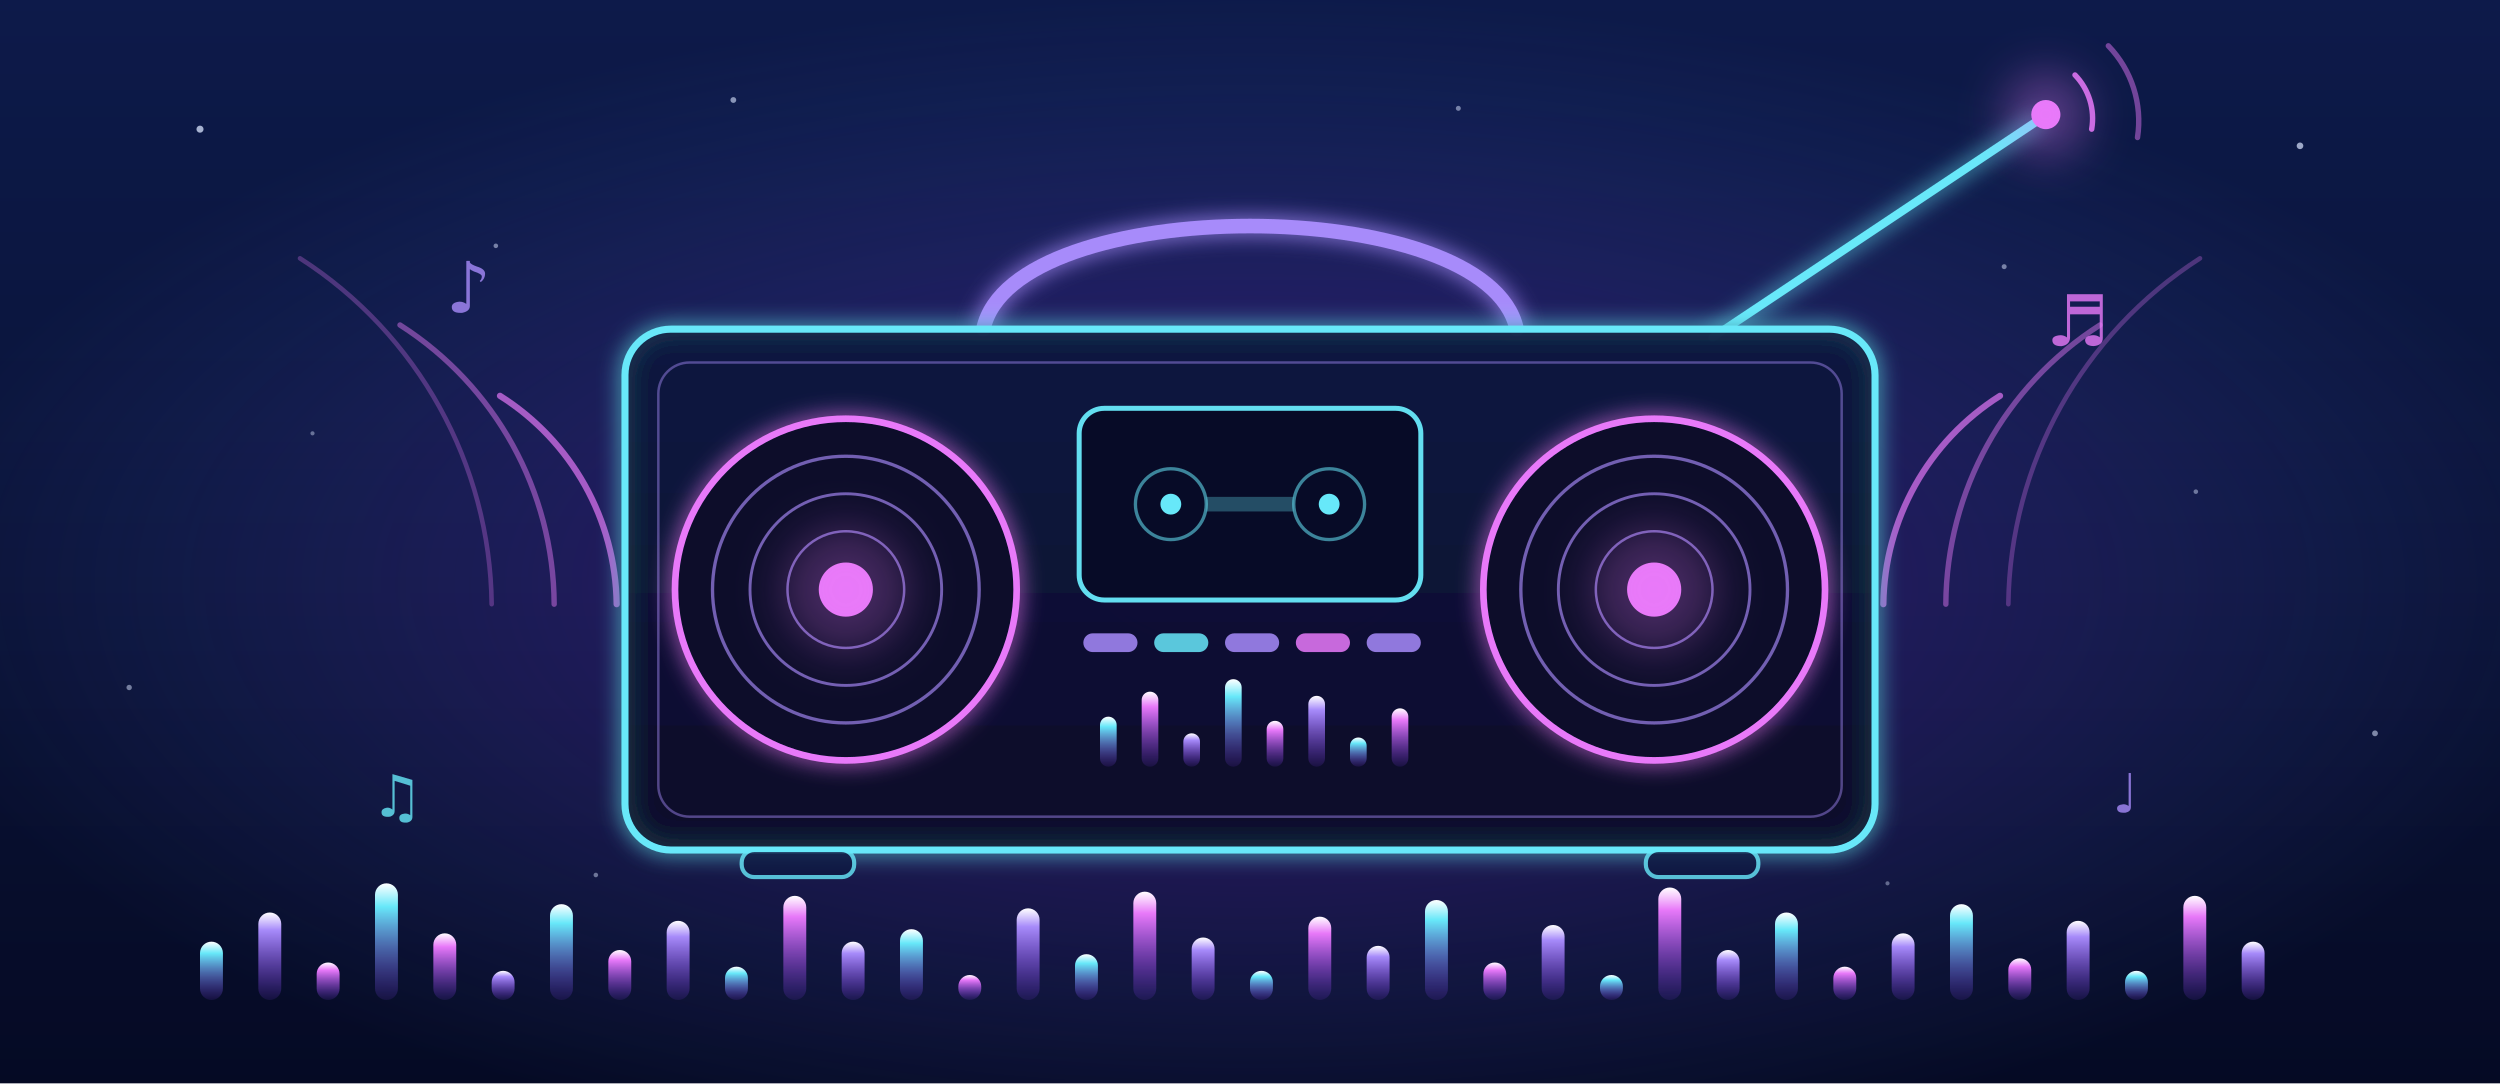
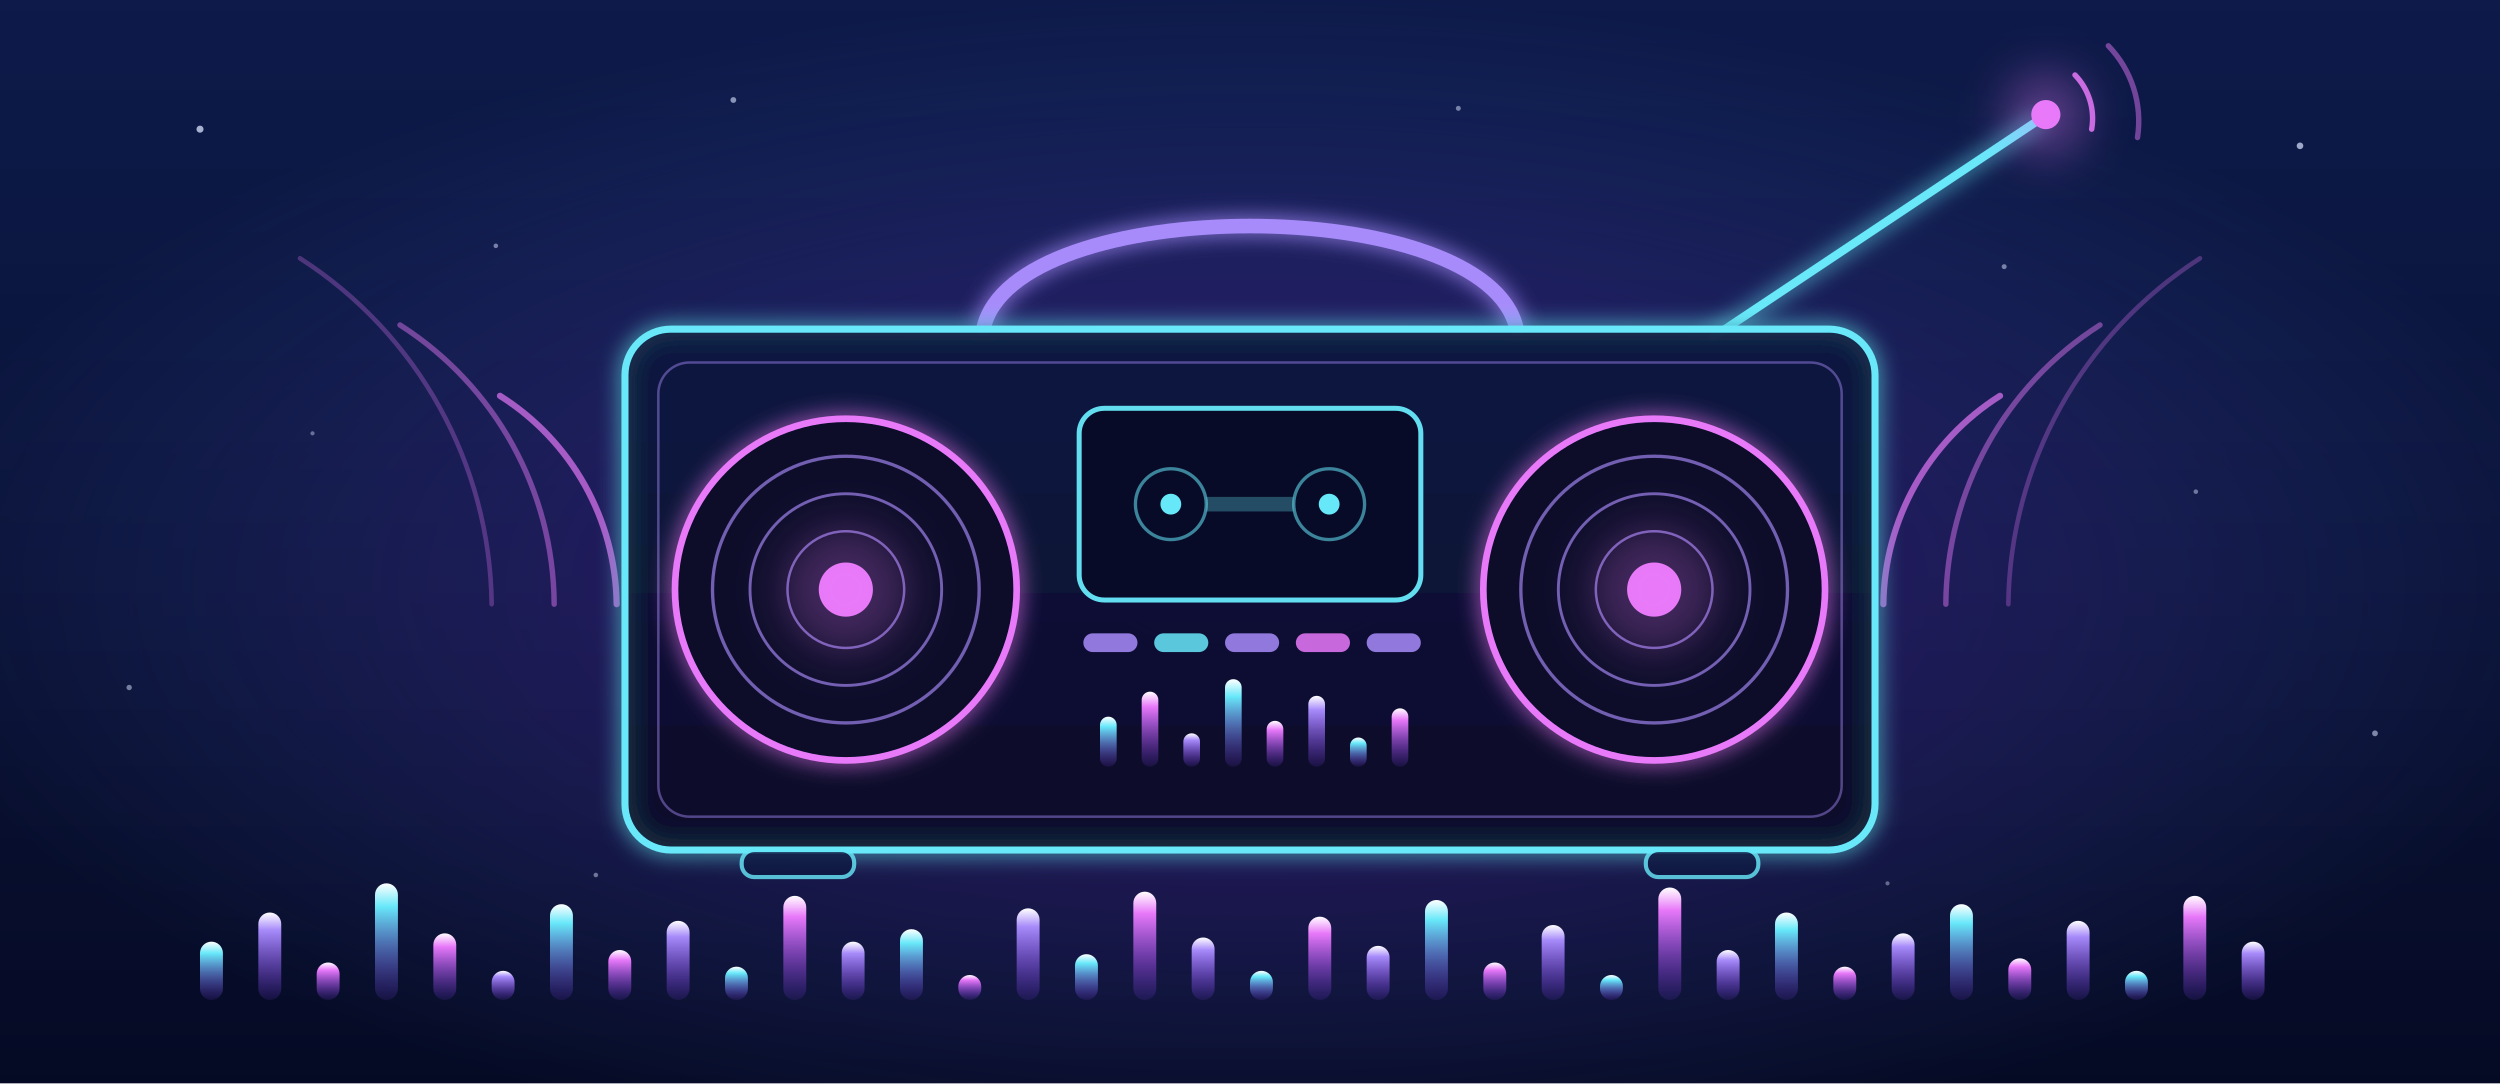
<svg xmlns="http://www.w3.org/2000/svg" viewBox="0 0 1200 520" width="1200" height="520" role="img" aria-hidden="true">
  <defs>
    <linearGradient id="fond" x1="0" y1="0" x2="0" y2="1">
      <stop offset="0" stop-color="#0d1a4a" />
      <stop offset="52%" stop-color="#0a1338" />
      <stop offset="100%" stop-color="#050a24" />
    </linearGradient>
    <radialGradient id="halo" cx="50%" cy="54%" r="54%">
      <stop offset="0" stop-color="#e879f9" stop-opacity=".30" />
      <stop offset="45%" stop-color="#7c3aed" stop-opacity=".20" />
      <stop offset="100%" stop-color="#5b8dff" stop-opacity="0" />
    </radialGradient>
    <linearGradient id="corps" x1="0" y1="0" x2="0" y2="1">
      <stop offset="0" stop-color="#0d1740" stop-opacity=".92" />
      <stop offset="100%" stop-color="#070d2a" stop-opacity=".92" />
    </linearGradient>
    <linearGradient id="bar" x1="0" y1="0" x2="0" y2="1">
      <stop offset="0" stop-color="#ffffff" />
      <stop offset="20%" stop-color="#e879f9" />
      <stop offset="100%" stop-color="#7c3aed" stop-opacity=".12" />
    </linearGradient>
    <linearGradient id="bar2" x1="0" y1="0" x2="0" y2="1">
      <stop offset="0" stop-color="#ffffff" />
      <stop offset="20%" stop-color="#67e8f9" />
      <stop offset="100%" stop-color="#7c3aed" stop-opacity=".12" />
    </linearGradient>
    <linearGradient id="bar3" x1="0" y1="0" x2="0" y2="1">
      <stop offset="0" stop-color="#ffffff" />
      <stop offset="20%" stop-color="#a78bfa" />
      <stop offset="100%" stop-color="#7c3aed" stop-opacity=".12" />
    </linearGradient>
    <filter id="neon" x="-40%" y="-40%" width="180%" height="180%">
      <feGaussianBlur stdDeviation="5" result="f" />
      <feMerge>
        <feMergeNode in="f" />
        <feMergeNode in="SourceGraphic" />
      </feMerge>
    </filter>
    <filter id="doux" x="-60%" y="-60%" width="220%" height="220%">
      <feGaussianBlur stdDeviation="11" />
    </filter>
  </defs>
+   <style>
+     .b{transform-box:fill-box;transform-origin:50% 100%;animation-name:eq;
+        animation-timing-function:ease-in-out;animation-iteration-count:infinite;animation-direction:alternate}
+     @keyframes eq{from{transform:scaleY(.16)}to{transform:scaleY(1)}}
+     .v1{animation-duration:.95s;animation-delay:-.10s}
+     .v2{animation-duration:1.25s;animation-delay:-.60s}
+     .v3{animation-duration:.80s;animation-delay:-.35s}
+     .v4{animation-duration:1.55s;animation-delay:-.90s}
+     .v5{animation-duration:1.10s;animation-delay:-.20s}
+     .v6{animation-duration:1.40s;animation-delay:-1.1s}
+     .v7{animation-duration:.88s;animation-delay:-.70s}
+     .v8{animation-duration:1.70s;animation-delay:-.45s}
+     .n{animation-name:monte;animation-timing-function:linear;animation-iteration-count:infinite;opacity:0}
+     @keyframes monte{
+       0%{transform:translateY(0) rotate(-6deg);opacity:0}
+       14%{opacity:.9}
+       78%{opacity:.5}
+       100%{transform:translateY(-150px) rotate(14deg);opacity:0}
+     }
+     .u{animation-name:bulle;animation-timing-function:linear;animation-iteration-count:infinite;opacity:0}
+     @keyframes bulle{
+       0%{transform:translateY(0);opacity:0}
+       16%{opacity:.8}
+       100%{transform:translateY(-380px);opacity:0}
+     }
+     @media (prefers-reduced-motion: reduce){
+       .b,.n,.u{animation:none}
+       .n,.u{opacity:.6}
+     }
+   </style>
  <rect width="1200" height="520" fill="url(#fond)" />
  <rect width="1200" height="520" fill="url(#halo)" />
+   <g>
+     <circle class="u" cx="525" cy="538" r="1.5" fill="#67e8f9" style="animation-duration:13.2s;animation-delay:-6.6s" />
+     <circle class="u" cx="430" cy="533" r="2.1" fill="#a78bfa" style="animation-duration:11.6s;animation-delay:-0.1s" />
+     <circle class="u" cx="204" cy="529" r="3.5" fill="#e879f9" style="animation-duration:12.7s;animation-delay:-8.3s" />
+     <circle class="u" cx="200" cy="516" r="2.4" fill="#dbe6ff" style="animation-duration:11.1s;animation-delay:-4.3s" />
+     <circle class="u" cx="173" cy="536" r="3.9" fill="#67e8f9" style="animation-duration:12.6s;animation-delay:-12.7s" />
+     <circle class="u" cx="821" cy="504" r="4.5" fill="#a78bfa" style="animation-duration:16.6s;animation-delay:-0.0s" />
+     <circle class="u" cx="459" cy="503" r="2.9" fill="#e879f9" style="animation-duration:17.8s;animation-delay:-6.0s" />
+     <circle class="u" cx="179" cy="536" r="3.4" fill="#dbe6ff" style="animation-duration:16.0s;animation-delay:-4.0s" />
+     <circle class="u" cx="208" cy="519" r="2.5" fill="#67e8f9" style="animation-duration:17.7s;animation-delay:-11.4s" />
+     <circle class="u" cx="271" cy="508" r="2.2" fill="#a78bfa" style="animation-duration:9.9s;animation-delay:-0.9s" />
+     <circle class="u" cx="1027" cy="511" r="3.6" fill="#e879f9" style="animation-duration:10.7s;animation-delay:-7.6s" />
+     <circle class="u" cx="298" cy="526" r="3.5" fill="#dbe6ff" style="animation-duration:10.0s;animation-delay:-6.3s" />
+     <circle class="u" cx="465" cy="500" r="2.3" fill="#67e8f9" style="animation-duration:17.7s;animation-delay:-12.1s" />
+     <circle class="u" cx="652" cy="501" r="2.1" fill="#a78bfa" style="animation-duration:12.5s;animation-delay:-12.8s" />
+     <circle class="u" cx="235" cy="502" r="4.6" fill="#e879f9" style="animation-duration:10.9s;animation-delay:-3.9s" />
+     <circle class="u" cx="703" cy="518" r="2.6" fill="#dbe6ff" style="animation-duration:9.7s;animation-delay:-3.1s" />
+     <circle class="u" cx="527" cy="500" r="3.3" fill="#67e8f9" style="animation-duration:12.3s;animation-delay:-6.8s" />
+     <circle class="u" cx="1020" cy="536" r="1.8" fill="#a78bfa" style="animation-duration:12.5s;animation-delay:-9.4s" />
+     <circle class="u" cx="666" cy="514" r="4.0" fill="#e879f9" style="animation-duration:11.2s;animation-delay:-2.8s" />
+     <circle class="u" cx="1164" cy="512" r="3.6" fill="#dbe6ff" style="animation-duration:12.5s;animation-delay:-7.2s" />
+     <circle class="u" cx="190" cy="526" r="1.6" fill="#67e8f9" style="animation-duration:10.0s;animation-delay:-7.7s" />
+     <circle class="u" cx="552" cy="515" r="3.8" fill="#a78bfa" style="animation-duration:12.5s;animation-delay:-6.3s" />
+     <circle class="u" cx="1035" cy="518" r="3.1" fill="#e879f9" style="animation-duration:17.4s;animation-delay:-14.7s" />
+     <circle class="u" cx="288" cy="514" r="2.9" fill="#dbe6ff" style="animation-duration:14.9s;animation-delay:-9.2s" />
+     <circle class="u" cx="181" cy="517" r="2.1" fill="#67e8f9" style="animation-duration:17.2s;animation-delay:-11.2s" />
+     <circle class="u" cx="171" cy="517" r="2.7" fill="#a78bfa" style="animation-duration:11.2s;animation-delay:-0.7s" />
+   </g>
  <g fill="#dbe6ff">
    <circle cx="96" cy="62" r="1.7" opacity=".75" />
    <circle cx="238" cy="118" r="1.1" opacity=".5" />
    <circle cx="352" cy="48" r="1.4" opacity=".6" />
    <circle cx="150" cy="208" r="1" opacity=".42" />
    <circle cx="62" cy="330" r="1.3" opacity=".5" />
    <circle cx="286" cy="420" r="1.1" opacity=".45" />
    <circle cx="1104" cy="70" r="1.6" opacity=".7" />
    <circle cx="962" cy="128" r="1.2" opacity=".5" />
    <circle cx="1054" cy="236" r="1.1" opacity=".45" />
    <circle cx="1140" cy="352" r="1.4" opacity=".55" />
    <circle cx="906" cy="424" r="1" opacity=".4" />
    <circle cx="700" cy="52" r="1.2" opacity=".5" />
  </g>
  <g fill="none" stroke="#e879f9" stroke-linecap="round" opacity=".75">
    <path d="M296 290 a120 120 0 0 0 -56 -100" stroke-width="3" opacity=".9" />
    <path d="M266 290 a160 160 0 0 0 -74 -134" stroke-width="2.6" opacity=".6" />
    <path d="M236 290 a200 200 0 0 0 -92 -166" stroke-width="2.2" opacity=".38" />
    <path d="M904 290 a120 120 0 0 1 56 -100" stroke-width="3" opacity=".9" />
    <path d="M934 290 a160 160 0 0 1 74 -134" stroke-width="2.6" opacity=".6" />
    <path d="M964 290 a200 200 0 0 1 92 -166" stroke-width="2.2" opacity=".38" />
  </g>
-   <g fill="#a78bfa" opacity=".8" font-family="Georgia, serif" font-size="34">
-     <text x="214" y="150">♪</text>
-     <text x="178" y="392" fill="#67e8f9" font-size="28">♫</text>
-     <text x="982" y="166" fill="#e879f9">♬</text>
-     <text x="1014" y="390" font-size="26">♩</text>
+   <g font-family="Georgia, serif">
+     <text class="n" x="150" y="430" fill="#a78bfa" font-size="31" style="animation-duration:13.1s;animation-delay:-9.4s">♪</text>
+     <text class="n" x="214" y="350" fill="#67e8f9" font-size="36" style="animation-duration:10.3s;animation-delay:-5.6s">♫</text>
+     <text class="n" x="252" y="500" fill="#e879f9" font-size="33" style="animation-duration:8.3s;animation-delay:-8.8s">♬</text>
+     <text class="n" x="960" y="420" fill="#dbe6ff" font-size="31" style="animation-duration:11.4s;animation-delay:-8.7s">♩</text>
+     <text class="n" x="1024" y="360" fill="#a78bfa" font-size="25" style="animation-duration:10.1s;animation-delay:-1.6s">♪</text>
+     <text class="n" x="1086" y="490" fill="#67e8f9" font-size="32" style="animation-duration:12.7s;animation-delay:-7.6s">♫</text>
+     <text class="n" x="320" y="510" fill="#e879f9" font-size="24" style="animation-duration:11.2s;animation-delay:-4.4s">♬</text>
+     <text class="n" x="880" y="505" fill="#dbe6ff" font-size="31" style="animation-duration:11.6s;animation-delay:-6.8s">♩</text>
+     <text class="n" x="108" y="470" fill="#a78bfa" font-size="26" style="animation-duration:11.4s;animation-delay:-9.1s">♪</text>
+     <text class="n" x="1134" y="450" fill="#67e8f9" font-size="25" style="animation-duration:7.4s;animation-delay:-2.1s">♫</text>
  </g>
  <g stroke="#67e8f9" stroke-width="4" stroke-linecap="round" filter="url(#neon)">
    <line x1="822" y1="162" x2="978" y2="58" />
  </g>
  <circle cx="982" cy="55" r="7" fill="#e879f9" />
  <circle cx="982" cy="55" r="20" fill="#e879f9" opacity=".35" filter="url(#doux)" />
  <g fill="none" stroke="#e879f9" stroke-width="2.6" stroke-linecap="round" opacity=".85">
    <path d="M996 36 a30 30 0 0 1 8 26" />
    <path d="M1012 22 a52 52 0 0 1 14 44" opacity=".55" />
  </g>
  <path d="M472 158 C 486 92, 714 92, 728 158" fill="none" stroke="#a78bfa" stroke-width="7" stroke-linecap="round" filter="url(#neon)" />
  <g filter="url(#neon)">
    <rect x="300" y="158" width="600" height="250" rx="22" fill="url(#corps)" stroke="#67e8f9" stroke-width="3.4" />
  </g>
  <rect x="316" y="174" width="568" height="218" rx="15" fill="none" stroke="#a78bfa" stroke-width="1.2" opacity=".45" />
  <g filter="url(#neon)">
    <circle cx="406" cy="283" r="82" fill="#070d2a" stroke="#e879f9" stroke-width="3.2" />
  </g>
  <g fill="none" stroke="#a78bfa" opacity=".65">
    <circle cx="406" cy="283" r="64" stroke-width="1.6" />
    <circle cx="406" cy="283" r="46" stroke-width="1.4" />
    <circle cx="406" cy="283" r="28" stroke-width="1.2" />
  </g>
  <circle cx="406" cy="283" r="13" fill="#e879f9" />
  <circle cx="406" cy="283" r="30" fill="#e879f9" opacity=".25" filter="url(#doux)" />
  <g filter="url(#neon)">
    <circle cx="794" cy="283" r="82" fill="#070d2a" stroke="#e879f9" stroke-width="3.2" />
  </g>
  <g fill="none" stroke="#a78bfa" opacity=".65">
    <circle cx="794" cy="283" r="64" stroke-width="1.6" />
    <circle cx="794" cy="283" r="46" stroke-width="1.4" />
    <circle cx="794" cy="283" r="28" stroke-width="1.2" />
  </g>
  <circle cx="794" cy="283" r="13" fill="#e879f9" />
  <circle cx="794" cy="283" r="30" fill="#e879f9" opacity=".25" filter="url(#doux)" />
  <rect x="518" y="196" width="164" height="92" rx="12" fill="#060b26" stroke="#67e8f9" stroke-width="2.4" opacity=".95" />
  <g fill="none" stroke="#67e8f9" stroke-width="1.6" opacity=".55">
    <circle cx="562" cy="242" r="17" />
    <circle cx="638" cy="242" r="17" />
  </g>
  <circle cx="562" cy="242" r="5" fill="#67e8f9" />
  <circle cx="638" cy="242" r="5" fill="#67e8f9" />
  <line x1="579" y1="242" x2="621" y2="242" stroke="#67e8f9" stroke-width="7" opacity=".3" />
  <g fill="#a78bfa" opacity=".85">
    <rect x="520" y="304" width="26" height="9" rx="4.5" />
    <rect x="554" y="304" width="26" height="9" rx="4.5" fill="#67e8f9" />
    <rect x="588" y="304" width="26" height="9" rx="4.5" />
    <rect x="622" y="304" width="26" height="9" rx="4.5" fill="#e879f9" />
    <rect x="656" y="304" width="26" height="9" rx="4.5" />
  </g>
  <g>
-     <rect x="528" y="344" width="8" height="24" rx="4" fill="url(#bar2)" />
-     <rect x="548" y="332" width="8" height="36" rx="4" fill="url(#bar)" />
-     <rect x="568" y="352" width="8" height="16" rx="4" fill="url(#bar3)" />
-     <rect x="588" y="326" width="8" height="42" rx="4" fill="url(#bar2)" />
-     <rect x="608" y="346" width="8" height="22" rx="4" fill="url(#bar)" />
-     <rect x="628" y="334" width="8" height="34" rx="4" fill="url(#bar3)" />
-     <rect x="648" y="354" width="8" height="14" rx="4" fill="url(#bar2)" />
-     <rect x="668" y="340" width="8" height="28" rx="4" fill="url(#bar)" />
+     <rect class="b v2" x="528" y="344" width="8" height="24" rx="4" fill="url(#bar2)" />
+     <rect class="b v3" x="548" y="332" width="8" height="36" rx="4" fill="url(#bar)" />
+     <rect class="b v4" x="568" y="352" width="8" height="16" rx="4" fill="url(#bar3)" />
+     <rect class="b v5" x="588" y="326" width="8" height="42" rx="4" fill="url(#bar2)" />
+     <rect class="b v6" x="608" y="346" width="8" height="22" rx="4" fill="url(#bar)" />
+     <rect class="b v7" x="628" y="334" width="8" height="34" rx="4" fill="url(#bar3)" />
+     <rect class="b v8" x="648" y="354" width="8" height="14" rx="4" fill="url(#bar2)" />
+     <rect class="b v1" x="668" y="340" width="8" height="28" rx="4" fill="url(#bar)" />
  </g>
  <rect x="356" y="408" width="54" height="13" rx="6" fill="#0d1740" stroke="#67e8f9" stroke-width="2" opacity=".8" />
  <rect x="790" y="408" width="54" height="13" rx="6" fill="#0d1740" stroke="#67e8f9" stroke-width="2" opacity=".8" />
  <g>
-     <rect x="96" y="452" width="11" height="28" rx="5.5" fill="url(#bar2)" />
-     <rect x="124" y="438" width="11" height="42" rx="5.5" fill="url(#bar3)" />
-     <rect x="152" y="462" width="11" height="18" rx="5.5" fill="url(#bar)" />
-     <rect x="180" y="424" width="11" height="56" rx="5.5" fill="url(#bar2)" />
-     <rect x="208" y="448" width="11" height="32" rx="5.5" fill="url(#bar)" />
-     <rect x="236" y="466" width="11" height="14" rx="5.5" fill="url(#bar3)" />
-     <rect x="264" y="434" width="11" height="46" rx="5.5" fill="url(#bar2)" />
-     <rect x="292" y="456" width="11" height="24" rx="5.5" fill="url(#bar)" />
-     <rect x="320" y="442" width="11" height="38" rx="5.5" fill="url(#bar3)" />
-     <rect x="348" y="464" width="11" height="16" rx="5.5" fill="url(#bar2)" />
-     <rect x="376" y="430" width="11" height="50" rx="5.5" fill="url(#bar)" />
-     <rect x="404" y="452" width="11" height="28" rx="5.5" fill="url(#bar3)" />
-     <rect x="432" y="446" width="11" height="34" rx="5.5" fill="url(#bar2)" />
-     <rect x="460" y="468" width="11" height="12" rx="5.5" fill="url(#bar)" />
-     <rect x="488" y="436" width="11" height="44" rx="5.5" fill="url(#bar3)" />
-     <rect x="516" y="458" width="11" height="22" rx="5.5" fill="url(#bar2)" />
-     <rect x="544" y="428" width="11" height="52" rx="5.5" fill="url(#bar)" />
-     <rect x="572" y="450" width="11" height="30" rx="5.5" fill="url(#bar3)" />
-     <rect x="600" y="466" width="11" height="14" rx="5.5" fill="url(#bar2)" />
-     <rect x="628" y="440" width="11" height="40" rx="5.5" fill="url(#bar)" />
-     <rect x="656" y="454" width="11" height="26" rx="5.5" fill="url(#bar3)" />
-     <rect x="684" y="432" width="11" height="48" rx="5.5" fill="url(#bar2)" />
-     <rect x="712" y="462" width="11" height="18" rx="5.5" fill="url(#bar)" />
-     <rect x="740" y="444" width="11" height="36" rx="5.5" fill="url(#bar3)" />
-     <rect x="768" y="468" width="11" height="12" rx="5.5" fill="url(#bar2)" />
-     <rect x="796" y="426" width="11" height="54" rx="5.5" fill="url(#bar)" />
-     <rect x="824" y="456" width="11" height="24" rx="5.5" fill="url(#bar3)" />
-     <rect x="852" y="438" width="11" height="42" rx="5.5" fill="url(#bar2)" />
-     <rect x="880" y="464" width="11" height="16" rx="5.5" fill="url(#bar)" />
-     <rect x="908" y="448" width="11" height="32" rx="5.5" fill="url(#bar3)" />
-     <rect x="936" y="434" width="11" height="46" rx="5.5" fill="url(#bar2)" />
-     <rect x="964" y="460" width="11" height="20" rx="5.5" fill="url(#bar)" />
-     <rect x="992" y="442" width="11" height="38" rx="5.5" fill="url(#bar3)" />
-     <rect x="1020" y="466" width="11" height="14" rx="5.5" fill="url(#bar2)" />
-     <rect x="1048" y="430" width="11" height="50" rx="5.5" fill="url(#bar)" />
-     <rect x="1076" y="452" width="11" height="28" rx="5.5" fill="url(#bar3)" />
+     <rect class="b v2" x="96" y="452" width="11" height="28" rx="5.5" fill="url(#bar2)" />
+     <rect class="b v3" x="124" y="438" width="11" height="42" rx="5.5" fill="url(#bar3)" />
+     <rect class="b v4" x="152" y="462" width="11" height="18" rx="5.5" fill="url(#bar)" />
+     <rect class="b v5" x="180" y="424" width="11" height="56" rx="5.5" fill="url(#bar2)" />
+     <rect class="b v6" x="208" y="448" width="11" height="32" rx="5.5" fill="url(#bar)" />
+     <rect class="b v7" x="236" y="466" width="11" height="14" rx="5.5" fill="url(#bar3)" />
+     <rect class="b v8" x="264" y="434" width="11" height="46" rx="5.5" fill="url(#bar2)" />
+     <rect class="b v1" x="292" y="456" width="11" height="24" rx="5.5" fill="url(#bar)" />
+     <rect class="b v2" x="320" y="442" width="11" height="38" rx="5.5" fill="url(#bar3)" />
+     <rect class="b v3" x="348" y="464" width="11" height="16" rx="5.5" fill="url(#bar2)" />
+     <rect class="b v4" x="376" y="430" width="11" height="50" rx="5.5" fill="url(#bar)" />
+     <rect class="b v5" x="404" y="452" width="11" height="28" rx="5.5" fill="url(#bar3)" />
+     <rect class="b v6" x="432" y="446" width="11" height="34" rx="5.5" fill="url(#bar2)" />
+     <rect class="b v7" x="460" y="468" width="11" height="12" rx="5.5" fill="url(#bar)" />
+     <rect class="b v8" x="488" y="436" width="11" height="44" rx="5.5" fill="url(#bar3)" />
+     <rect class="b v1" x="516" y="458" width="11" height="22" rx="5.5" fill="url(#bar2)" />
+     <rect class="b v2" x="544" y="428" width="11" height="52" rx="5.5" fill="url(#bar)" />
+     <rect class="b v3" x="572" y="450" width="11" height="30" rx="5.5" fill="url(#bar3)" />
+     <rect class="b v4" x="600" y="466" width="11" height="14" rx="5.5" fill="url(#bar2)" />
+     <rect class="b v5" x="628" y="440" width="11" height="40" rx="5.5" fill="url(#bar)" />
+     <rect class="b v6" x="656" y="454" width="11" height="26" rx="5.5" fill="url(#bar3)" />
+     <rect class="b v7" x="684" y="432" width="11" height="48" rx="5.5" fill="url(#bar2)" />
+     <rect class="b v8" x="712" y="462" width="11" height="18" rx="5.5" fill="url(#bar)" />
+     <rect class="b v1" x="740" y="444" width="11" height="36" rx="5.5" fill="url(#bar3)" />
+     <rect class="b v2" x="768" y="468" width="11" height="12" rx="5.5" fill="url(#bar2)" />
+     <rect class="b v3" x="796" y="426" width="11" height="54" rx="5.5" fill="url(#bar)" />
+     <rect class="b v4" x="824" y="456" width="11" height="24" rx="5.5" fill="url(#bar3)" />
+     <rect class="b v5" x="852" y="438" width="11" height="42" rx="5.5" fill="url(#bar2)" />
+     <rect class="b v6" x="880" y="464" width="11" height="16" rx="5.5" fill="url(#bar)" />
+     <rect class="b v7" x="908" y="448" width="11" height="32" rx="5.5" fill="url(#bar3)" />
+     <rect class="b v8" x="936" y="434" width="11" height="46" rx="5.5" fill="url(#bar2)" />
+     <rect class="b v1" x="964" y="460" width="11" height="20" rx="5.5" fill="url(#bar)" />
+     <rect class="b v2" x="992" y="442" width="11" height="38" rx="5.5" fill="url(#bar3)" />
+     <rect class="b v3" x="1020" y="466" width="11" height="14" rx="5.5" fill="url(#bar2)" />
+     <rect class="b v4" x="1048" y="430" width="11" height="50" rx="5.5" fill="url(#bar)" />
+     <rect class="b v5" x="1076" y="452" width="11" height="28" rx="5.5" fill="url(#bar3)" />
  </g>
</svg>
